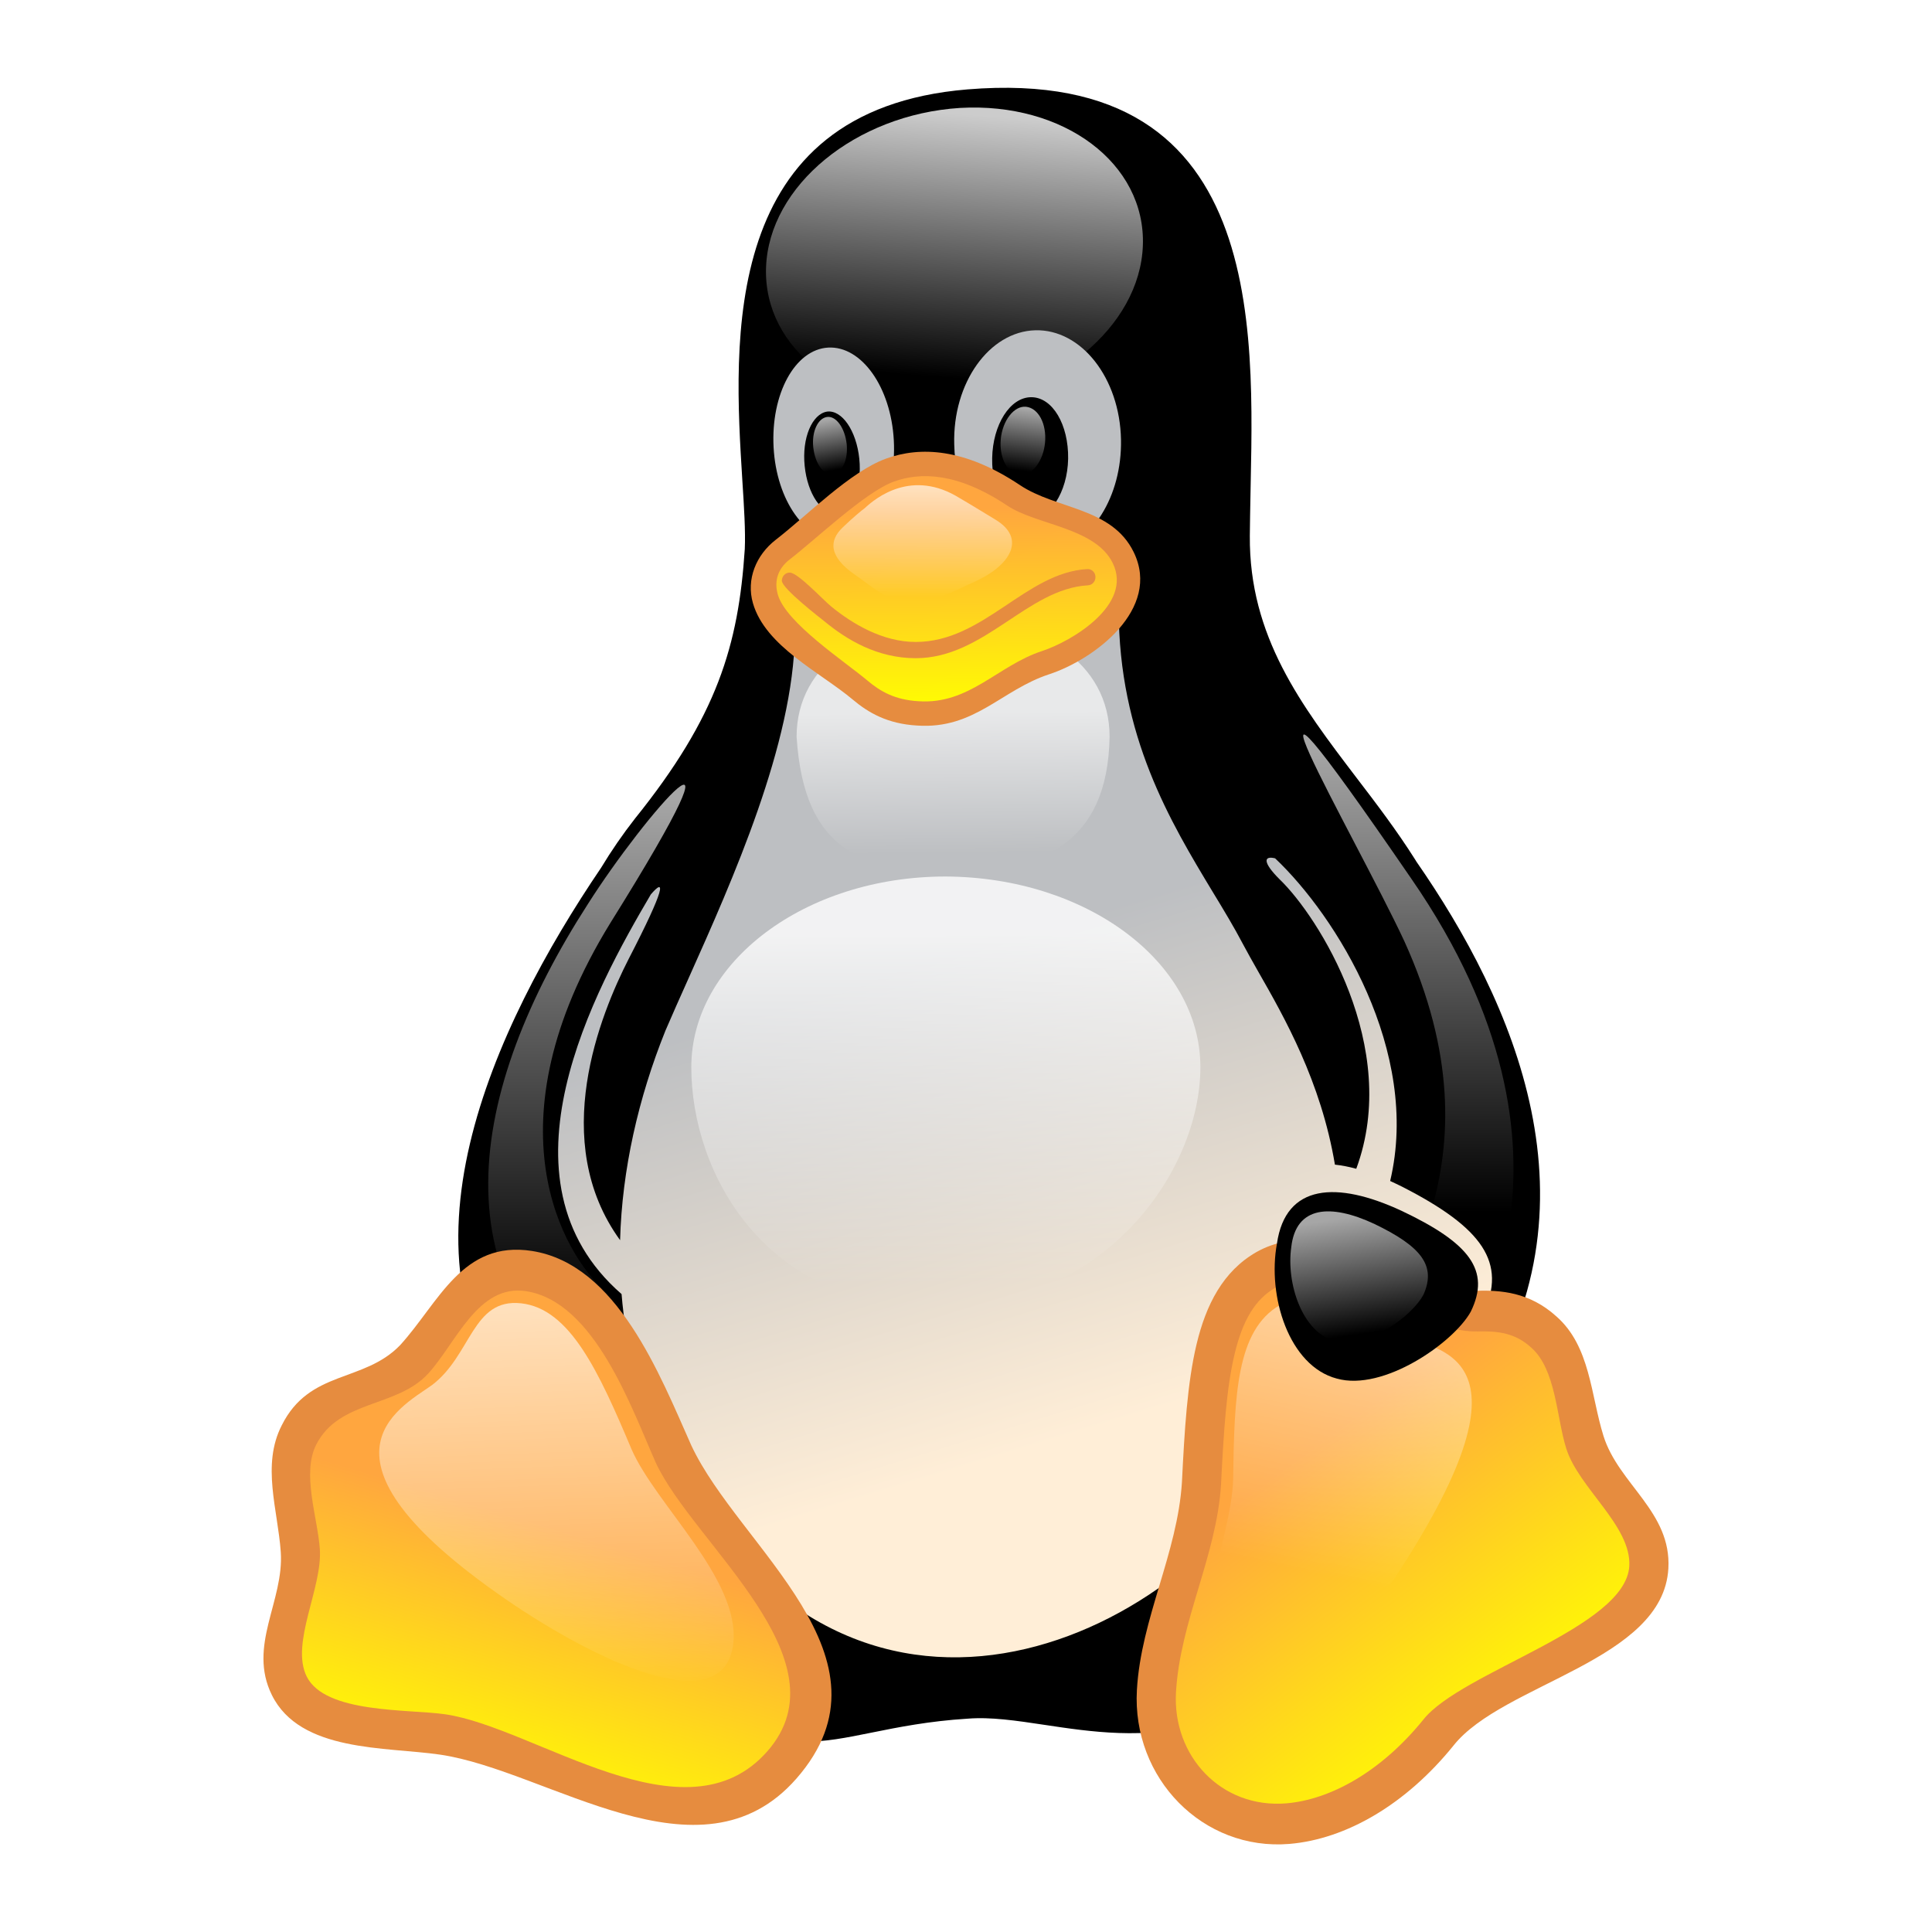
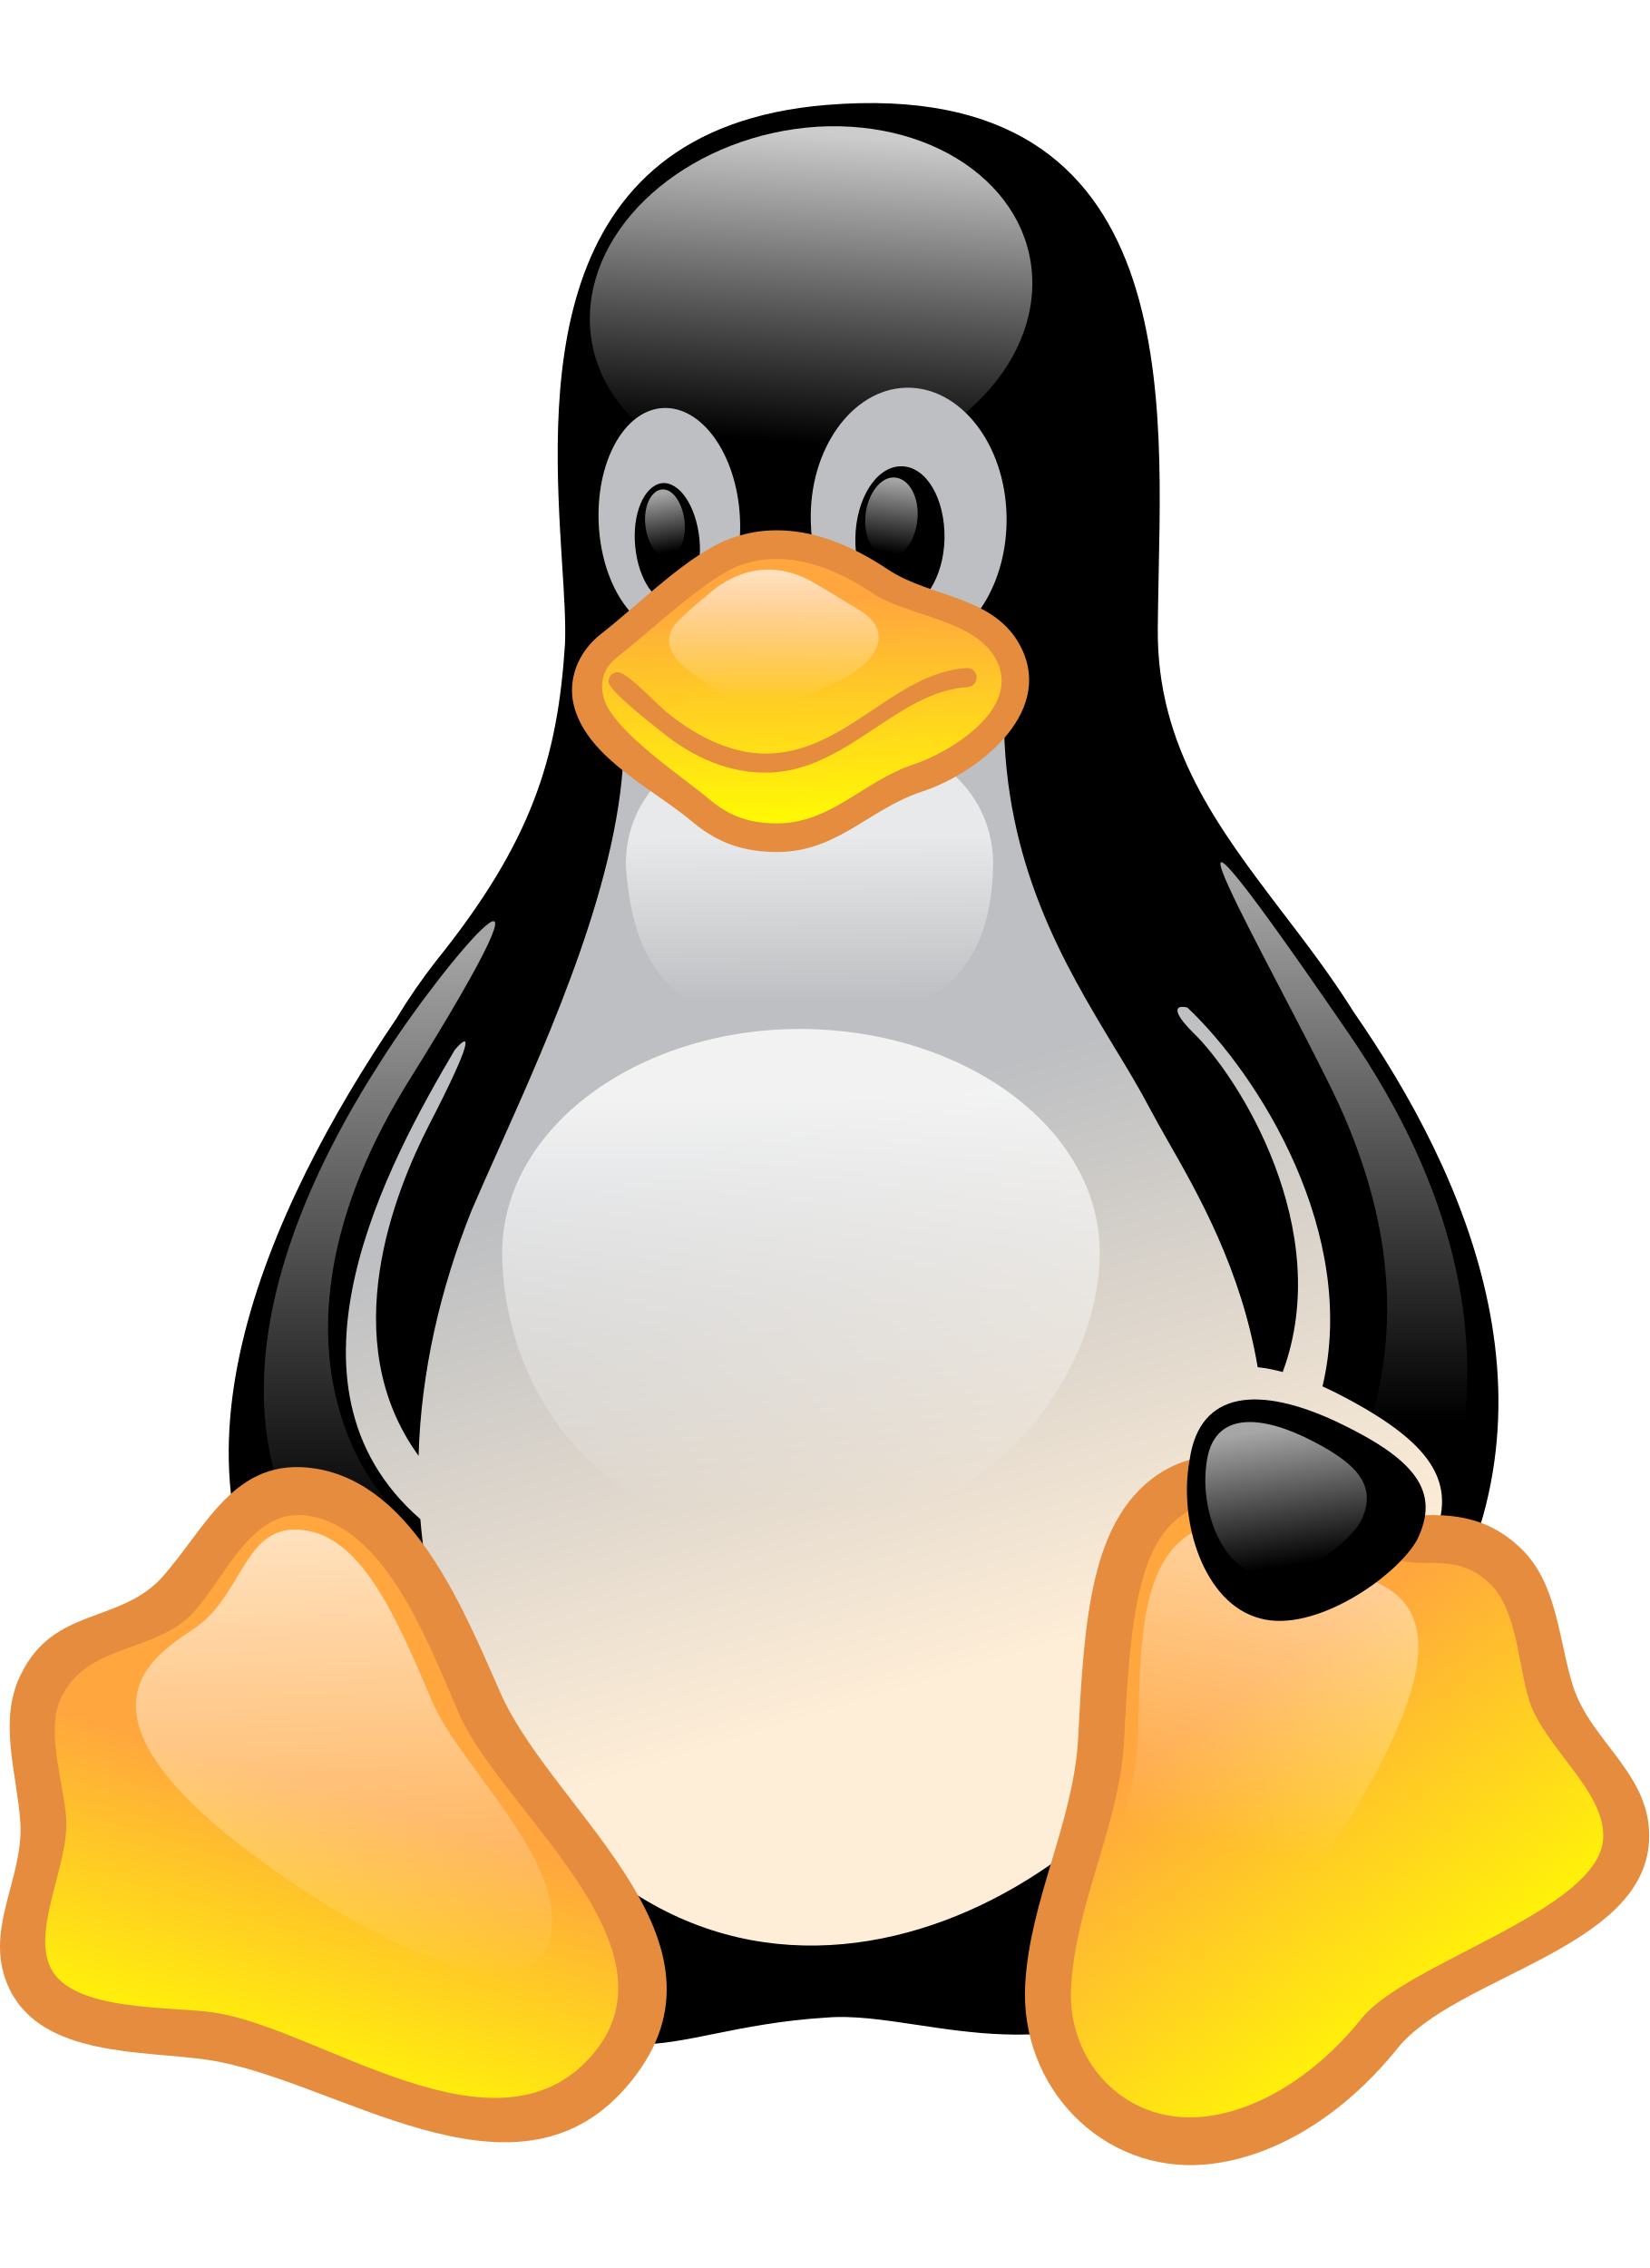
- <svg xmlns="http://www.w3.org/2000/svg" width="800px" height="800px" viewBox="8 5 16 22" fill="none">
+ <svg xmlns="http://www.w3.org/2000/svg" width="160" height="220" viewBox="8 5 16 22" fill="none">
  <path d="M11.306 21.91C11.181 21.723 11.071 21.471 10.982 21.17C9.376 19.358 10.617 16.692 11.845 14.881C11.962 14.687 12.091 14.5 12.23 14.322C13.167 13.158 13.409 12.348 13.481 11.252C13.49 11.048 13.473 10.778 13.453 10.468C13.354 8.884 13.19 6.252 16.016 6.018C19.549 5.727 19.261 8.971 19.235 10.873C19.234 10.952 19.233 11.028 19.232 11.102C19.223 12.249 19.821 13.034 20.445 13.854C20.674 14.153 20.905 14.457 21.112 14.784C21.118 14.794 21.124 14.804 21.13 14.813C22.222 16.388 23.299 18.737 21.799 20.965C21.589 21.726 21.27 22.424 20.843 22.992C19.314 25.005 17.954 24.801 16.892 24.641C16.572 24.593 16.279 24.549 16.016 24.571C15.58 24.598 15.23 24.668 14.928 24.729C13.761 24.965 13.305 25.057 11.306 21.91Z" fill="#000000" />
  <path d="M18.014 7.795C17.981 8.727 16.992 9.537 15.806 9.612C14.621 9.687 13.691 8.979 13.723 8.046C13.756 7.114 14.745 6.304 15.931 6.229C17.116 6.161 18.047 6.862 18.014 7.795Z" fill="url(#paint0_linear_87_7435)" />
  <path fill-rule="evenodd" clip-rule="evenodd" d="M15.866 10.061C15.875 10.568 16.107 11 16.433 11.195C15.37 11.1 14.051 11.489 14.051 12.225C14.035 13.47 13.342 15.02 12.843 16.135C12.745 16.354 12.654 16.557 12.577 16.737C12.269 17.502 12.083 18.32 12.061 19.122C11.243 17.995 11.838 16.548 12.158 15.921C12.585 15.095 12.576 14.992 12.411 15.185C11.776 16.265 10.58 18.433 12.078 19.736C12.125 20.318 12.267 20.881 12.518 21.399C14.523 25.442 18.276 23.782 19.514 21.685C19.679 21.387 19.812 21.099 19.918 20.82C19.98 20.859 20.046 20.89 20.117 20.909C20.739 21.093 21.669 20.392 21.892 19.957C22.16 19.378 21.885 18.983 20.968 18.514C20.922 18.491 20.875 18.469 20.83 18.448C21.181 16.968 20.212 15.428 19.52 14.774C19.391 14.742 19.373 14.816 19.573 15.015C20.009 15.433 20.957 16.923 20.444 18.309C20.36 18.286 20.278 18.27 20.201 18.262C20.043 17.316 19.623 16.58 19.329 16.066C19.263 15.949 19.203 15.844 19.154 15.751C19.055 15.562 18.937 15.366 18.811 15.159C18.328 14.359 17.739 13.384 17.739 11.939C17.665 11.621 17.365 11.409 16.966 11.292C17.429 11.199 17.777 10.657 17.765 10.007C17.752 9.305 17.313 8.747 16.789 8.761C16.265 8.775 15.846 9.36 15.866 10.061ZM16.298 10.217C16.291 10.605 16.475 10.918 16.717 10.918C16.953 10.918 17.156 10.605 17.163 10.224C17.169 9.836 16.986 9.523 16.743 9.523C16.501 9.523 16.305 9.836 16.298 10.217Z" fill="url(#paint1_linear_87_7435)" />
  <path fill-rule="evenodd" clip-rule="evenodd" d="M14.556 11.15C14.935 11.129 15.211 10.619 15.178 10.013C15.145 9.408 14.811 8.938 14.431 8.958C14.051 8.979 13.776 9.489 13.809 10.095C13.842 10.701 14.176 11.17 14.556 11.15ZM14.785 10.224C14.818 10.544 14.7 10.816 14.529 10.844C14.359 10.864 14.195 10.626 14.163 10.306C14.13 9.986 14.248 9.714 14.418 9.687C14.588 9.666 14.752 9.904 14.785 10.224Z" fill="url(#paint2_linear_87_7435)" />
  <path d="M16.396 10C16.376 10.217 16.475 10.394 16.612 10.408C16.75 10.422 16.881 10.251 16.9 10.04C16.92 9.823 16.822 9.646 16.684 9.632C16.547 9.618 16.416 9.789 16.396 10Z" fill="url(#paint3_linear_87_7435)" />
  <path d="M14.641 10.054C14.661 10.231 14.589 10.388 14.484 10.401C14.379 10.415 14.281 10.279 14.261 10.095C14.241 9.918 14.313 9.762 14.418 9.748C14.523 9.734 14.621 9.877 14.641 10.054Z" fill="url(#paint4_linear_87_7435)" />
  <path d="M18.669 17.152C18.669 18.35 17.562 19.902 15.662 19.889C13.704 19.902 12.872 18.35 12.872 17.152C12.872 15.955 14.169 14.981 15.767 14.981C17.372 14.988 18.669 15.955 18.669 17.152Z" fill="url(#paint5_linear_87_7435)" />
  <path d="M17.635 13.389C17.615 14.628 16.835 14.921 15.853 14.921C14.87 14.921 14.156 14.737 14.071 13.389C14.071 12.545 14.87 12.055 15.853 12.055C16.835 12.048 17.635 12.539 17.635 13.389Z" fill="url(#paint6_linear_87_7435)" />
  <path d="M11.694 15.295C12.336 14.281 13.691 12.722 11.949 15.512C10.534 17.813 11.425 19.29 11.884 19.698C13.207 20.923 13.154 21.747 12.113 21.1C9.879 19.718 10.344 17.391 11.694 15.295Z" fill="url(#paint7_linear_87_7435)" />
  <path d="M20.988 15.71C20.431 14.519 18.663 11.497 21.073 15.009C23.268 18.187 21.728 20.399 21.453 20.617C21.178 20.835 20.255 21.277 20.523 20.508C20.798 19.739 22.161 18.283 20.988 15.71Z" fill="url(#paint8_linear_87_7435)" />
  <path d="M11.209 25.102C9.742 24.292 7.613 25.259 8.386 23.067C8.543 22.57 8.156 21.822 8.405 21.338C8.7 20.746 9.336 20.876 9.715 20.481C10.089 20.073 10.325 19.365 11.025 19.474C11.72 19.582 12.185 20.467 12.67 21.556C13.03 22.332 14.301 23.428 14.215 24.299C14.111 25.633 12.65 25.885 11.209 25.102Z" fill="url(#paint9_linear_87_7435)" />
  <path fill-rule="evenodd" clip-rule="evenodd" d="M9.877 20.64C9.52 21.031 8.865 20.937 8.602 21.448C8.433 21.776 8.617 22.28 8.642 22.639C8.673 23.082 8.305 23.711 8.492 24.09C8.703 24.515 9.653 24.46 10.071 24.521C11.102 24.672 12.806 26.006 13.739 24.941C14.65 23.9 12.898 22.582 12.468 21.657C12.189 21.029 11.771 19.825 10.992 19.703C10.443 19.617 10.193 20.294 9.877 20.64ZM11.058 19.245C12.028 19.397 12.513 20.654 12.871 21.457C13.414 22.623 15.275 23.875 14.069 25.253C12.973 26.504 11.244 25.16 10.009 24.98C9.392 24.89 8.419 24.955 8.096 24.302C7.818 23.74 8.236 23.232 8.197 22.672C8.164 22.195 7.976 21.683 8.208 21.231C8.525 20.595 9.139 20.748 9.555 20.319C9.998 19.833 10.263 19.121 11.058 19.245Z" fill="#E68C3F" />
  <path d="M21.381 24.728C22.456 23.373 24.846 23.652 23.235 21.794C22.895 21.393 22.999 20.535 22.58 20.168C22.089 19.719 21.545 20.086 21.047 19.855C20.549 19.603 20.026 19.12 19.416 19.46C18.807 19.807 18.742 20.706 18.683 21.89C18.63 22.741 17.884 24.163 18.283 24.946C18.86 26.157 20.36 25.994 21.381 24.728Z" fill="url(#paint10_linear_87_7435)" />
  <path fill-rule="evenodd" clip-rule="evenodd" d="M21.81 19.698C22.085 19.691 22.415 19.71 22.725 19.992C23.11 20.332 23.114 20.887 23.259 21.351C23.431 21.901 24.034 22.215 23.998 22.86C23.939 23.914 22.114 24.168 21.552 24.876C21.012 25.545 20.33 25.943 19.682 25.997C18.7 26.078 17.889 25.252 17.946 24.244C17.993 23.428 18.409 22.686 18.459 21.876C18.488 21.29 18.52 20.746 18.626 20.305C18.733 19.859 18.926 19.475 19.308 19.257C20.145 18.789 20.954 19.721 21.81 19.698ZM19.522 19.664C19.295 19.793 19.151 20.032 19.059 20.417C18.965 20.807 18.934 21.307 18.904 21.905C18.854 22.716 18.438 23.457 18.391 24.271C18.35 24.997 18.907 25.596 19.647 25.535C20.148 25.493 20.727 25.176 21.209 24.58C21.64 24.037 23.514 23.534 23.553 22.833C23.578 22.375 22.977 21.946 22.835 21.494C22.724 21.141 22.719 20.593 22.436 20.345C22.255 20.18 22.064 20.155 21.821 20.161C21.116 20.18 20.176 19.299 19.522 19.664Z" fill="#E68C3F" />
  <path d="M20.916 22.917C22.579 20.365 21.341 20.386 20.922 20.188C20.503 19.984 20.064 19.582 19.573 19.862C19.081 20.147 19.055 20.882 19.042 21.849C19.023 22.543 18.466 23.707 18.8 24.353C19.206 25.109 20.189 24.013 20.916 22.917Z" fill="url(#paint11_linear_87_7435)" />
  <path d="M10.868 23.285C8.379 21.61 9.545 21.039 9.918 20.773C10.37 20.433 10.377 19.78 10.934 19.841C11.49 19.902 11.818 20.617 12.191 21.502C12.466 22.134 13.423 22.978 13.351 23.707C13.259 24.564 11.942 23.999 10.868 23.285Z" fill="url(#paint12_linear_87_7435)" />
  <path d="M21.748 19.936C21.552 20.29 20.753 20.848 20.222 20.698C19.678 20.555 19.429 19.759 19.541 19.16C19.639 18.48 20.222 18.446 20.956 18.786C21.735 19.154 21.977 19.467 21.748 19.936Z" fill="#000000" />
  <path d="M21.211 19.739C21.086 19.984 20.562 20.372 20.195 20.27C19.829 20.168 19.645 19.616 19.704 19.201C19.757 18.732 20.15 18.704 20.648 18.936C21.185 19.194 21.355 19.412 21.211 19.739Z" fill="url(#paint13_linear_87_7435)" />
  <path d="M14.437 10.858C14.699 10.606 15.335 9.837 16.54 10.64C16.763 10.79 16.946 10.803 17.372 10.994C18.23 11.361 17.824 12.246 16.907 12.545C16.514 12.675 16.16 13.171 15.453 13.124C14.844 13.09 14.686 12.675 14.313 12.45C13.651 12.062 13.553 11.538 13.913 11.259C14.274 10.98 14.411 10.878 14.437 10.858Z" fill="url(#paint14_linear_87_7435)" />
  <path fill-rule="evenodd" clip-rule="evenodd" d="M13.993 11.37C13.856 11.476 13.813 11.617 13.858 11.773C13.951 12.094 14.622 12.534 14.878 12.75C15.024 12.873 15.191 12.97 15.461 12.985C16.039 13.024 16.36 12.579 16.867 12.413C17.2 12.304 17.904 11.888 17.671 11.412C17.472 11.005 16.801 10.98 16.468 10.756C15.894 10.374 15.476 10.377 15.179 10.484C14.853 10.602 14.289 11.142 13.993 11.37ZM15.091 10.222C15.478 10.082 15.981 10.102 16.613 10.523C17.028 10.802 17.659 10.775 17.909 11.286C18.228 11.937 17.456 12.512 16.947 12.678C16.402 12.857 16.098 13.306 15.445 13.262C15.106 13.243 14.888 13.116 14.71 12.966C14.341 12.656 13.716 12.361 13.574 11.869C13.495 11.597 13.61 11.32 13.833 11.147C14.194 10.868 14.682 10.369 15.091 10.222Z" fill="#E68C3F" />
  <path fill-rule="evenodd" clip-rule="evenodd" d="M17.474 11.567C17.477 11.618 17.439 11.662 17.39 11.665C16.697 11.704 16.21 12.495 15.427 12.495C14.989 12.495 14.642 12.284 14.394 12.08C14.344 12.04 13.903 11.7 13.903 11.613C13.903 11.562 13.943 11.52 13.992 11.52C14.085 11.52 14.363 11.822 14.466 11.907C14.7 12.098 15.046 12.31 15.427 12.31C16.202 12.31 16.678 11.52 17.381 11.48C17.43 11.477 17.472 11.516 17.474 11.567Z" fill="#E68C3F" />
  <path d="M14.844 10.789C14.975 10.667 15.388 10.333 15.931 10.674C16.049 10.742 16.167 10.816 16.338 10.919C16.685 11.13 16.515 11.436 16.095 11.626C15.905 11.708 15.591 11.885 15.355 11.871C15.093 11.844 14.916 11.667 14.746 11.552C14.425 11.334 14.445 11.15 14.595 11.007C14.707 10.898 14.831 10.796 14.844 10.789Z" fill="url(#paint15_linear_87_7435)" />
  <defs>
    <linearGradient id="paint0_linear_87_7435" x1="16.058" y1="6.306" x2="15.836" y2="9.306" gradientUnits="userSpaceOnUse">
      <stop stop-color="white" stop-opacity="0.8" />
      <stop offset="1" stop-color="white" stop-opacity="0" />
    </linearGradient>
    <linearGradient id="paint1_linear_87_7435" x1="12.897" y1="22.672" x2="11.251" y2="17.272" gradientUnits="userSpaceOnUse">
      <stop stop-color="#FFEED7" />
      <stop offset="1" stop-color="#BDBFC2" />
    </linearGradient>
    <linearGradient id="paint2_linear_87_7435" x1="12.897" y1="22.672" x2="11.251" y2="17.272" gradientUnits="userSpaceOnUse">
      <stop stop-color="#FFEED7" />
      <stop offset="1" stop-color="#BDBFC2" />
    </linearGradient>
    <linearGradient id="paint3_linear_87_7435" x1="16.668" y1="9.655" x2="16.575" y2="10.354" gradientUnits="userSpaceOnUse">
      <stop stop-color="white" stop-opacity="0.65" />
      <stop offset="1" stop-color="white" stop-opacity="0" />
    </linearGradient>
    <linearGradient id="paint4_linear_87_7435" x1="14.434" y1="9.783" x2="14.534" y2="10.348" gradientUnits="userSpaceOnUse">
      <stop stop-color="white" stop-opacity="0.65" />
      <stop offset="1" stop-color="white" stop-opacity="0" />
    </linearGradient>
    <linearGradient id="paint5_linear_87_7435" x1="15.761" y1="15.631" x2="15.778" y2="19.627" gradientUnits="userSpaceOnUse">
      <stop stop-color="white" stop-opacity="0.8" />
      <stop offset="1" stop-color="white" stop-opacity="0" />
    </linearGradient>
    <linearGradient id="paint6_linear_87_7435" x1="15.85" y1="13.125" x2="15.869" y2="14.714" gradientUnits="userSpaceOnUse">
      <stop stop-color="white" stop-opacity="0.65" />
      <stop offset="1" stop-color="white" stop-opacity="0" />
    </linearGradient>
    <linearGradient id="paint7_linear_87_7435" x1="11.72" y1="14.105" x2="11.72" y2="19.937" gradientUnits="userSpaceOnUse">
      <stop stop-color="white" stop-opacity="0.65" />
      <stop offset="1" stop-color="white" stop-opacity="0" />
    </linearGradient>
    <linearGradient id="paint8_linear_87_7435" x1="21.033" y1="13.536" x2="21.031" y2="18.805" gradientUnits="userSpaceOnUse">
      <stop stop-color="white" stop-opacity="0.65" />
      <stop offset="1" stop-color="white" stop-opacity="0" />
    </linearGradient>
    <linearGradient id="paint9_linear_87_7435" x1="11.429" y1="22.437" x2="10.535" y2="25.421" gradientUnits="userSpaceOnUse">
      <stop stop-color="#FFA63F" />
      <stop offset="1" stop-color="#FFFF00" />
    </linearGradient>
    <linearGradient id="paint10_linear_87_7435" x1="19.882" y1="21.53" x2="22.266" y2="24.78" gradientUnits="userSpaceOnUse">
      <stop stop-color="#FFA63F" />
      <stop offset="1" stop-color="#FFFF00" />
    </linearGradient>
    <linearGradient id="paint11_linear_87_7435" x1="20.52" y1="18.933" x2="19.686" y2="22.86" gradientUnits="userSpaceOnUse">
      <stop stop-color="white" stop-opacity="0.65" />
      <stop offset="1" stop-color="white" stop-opacity="0" />
    </linearGradient>
    <linearGradient id="paint12_linear_87_7435" x1="11.246" y1="19.904" x2="11.412" y2="24.324" gradientUnits="userSpaceOnUse">
      <stop stop-color="white" stop-opacity="0.65" />
      <stop offset="1" stop-color="white" stop-opacity="0" />
    </linearGradient>
    <linearGradient id="paint13_linear_87_7435" x1="20.375" y1="18.862" x2="20.569" y2="20.182" gradientUnits="userSpaceOnUse">
      <stop stop-color="white" stop-opacity="0.65" />
      <stop offset="1" stop-color="white" stop-opacity="0" />
    </linearGradient>
    <linearGradient id="paint14_linear_87_7435" x1="15.764" y1="10.784" x2="15.78" y2="13.11" gradientUnits="userSpaceOnUse">
      <stop stop-color="#FFA63F" />
      <stop offset="1" stop-color="#FFFF00" />
    </linearGradient>
    <linearGradient id="paint15_linear_87_7435" x1="15.511" y1="10.564" x2="15.506" y2="11.794" gradientUnits="userSpaceOnUse">
      <stop stop-color="white" stop-opacity="0.65" />
      <stop offset="1" stop-color="white" stop-opacity="0" />
    </linearGradient>
  </defs>
</svg>
